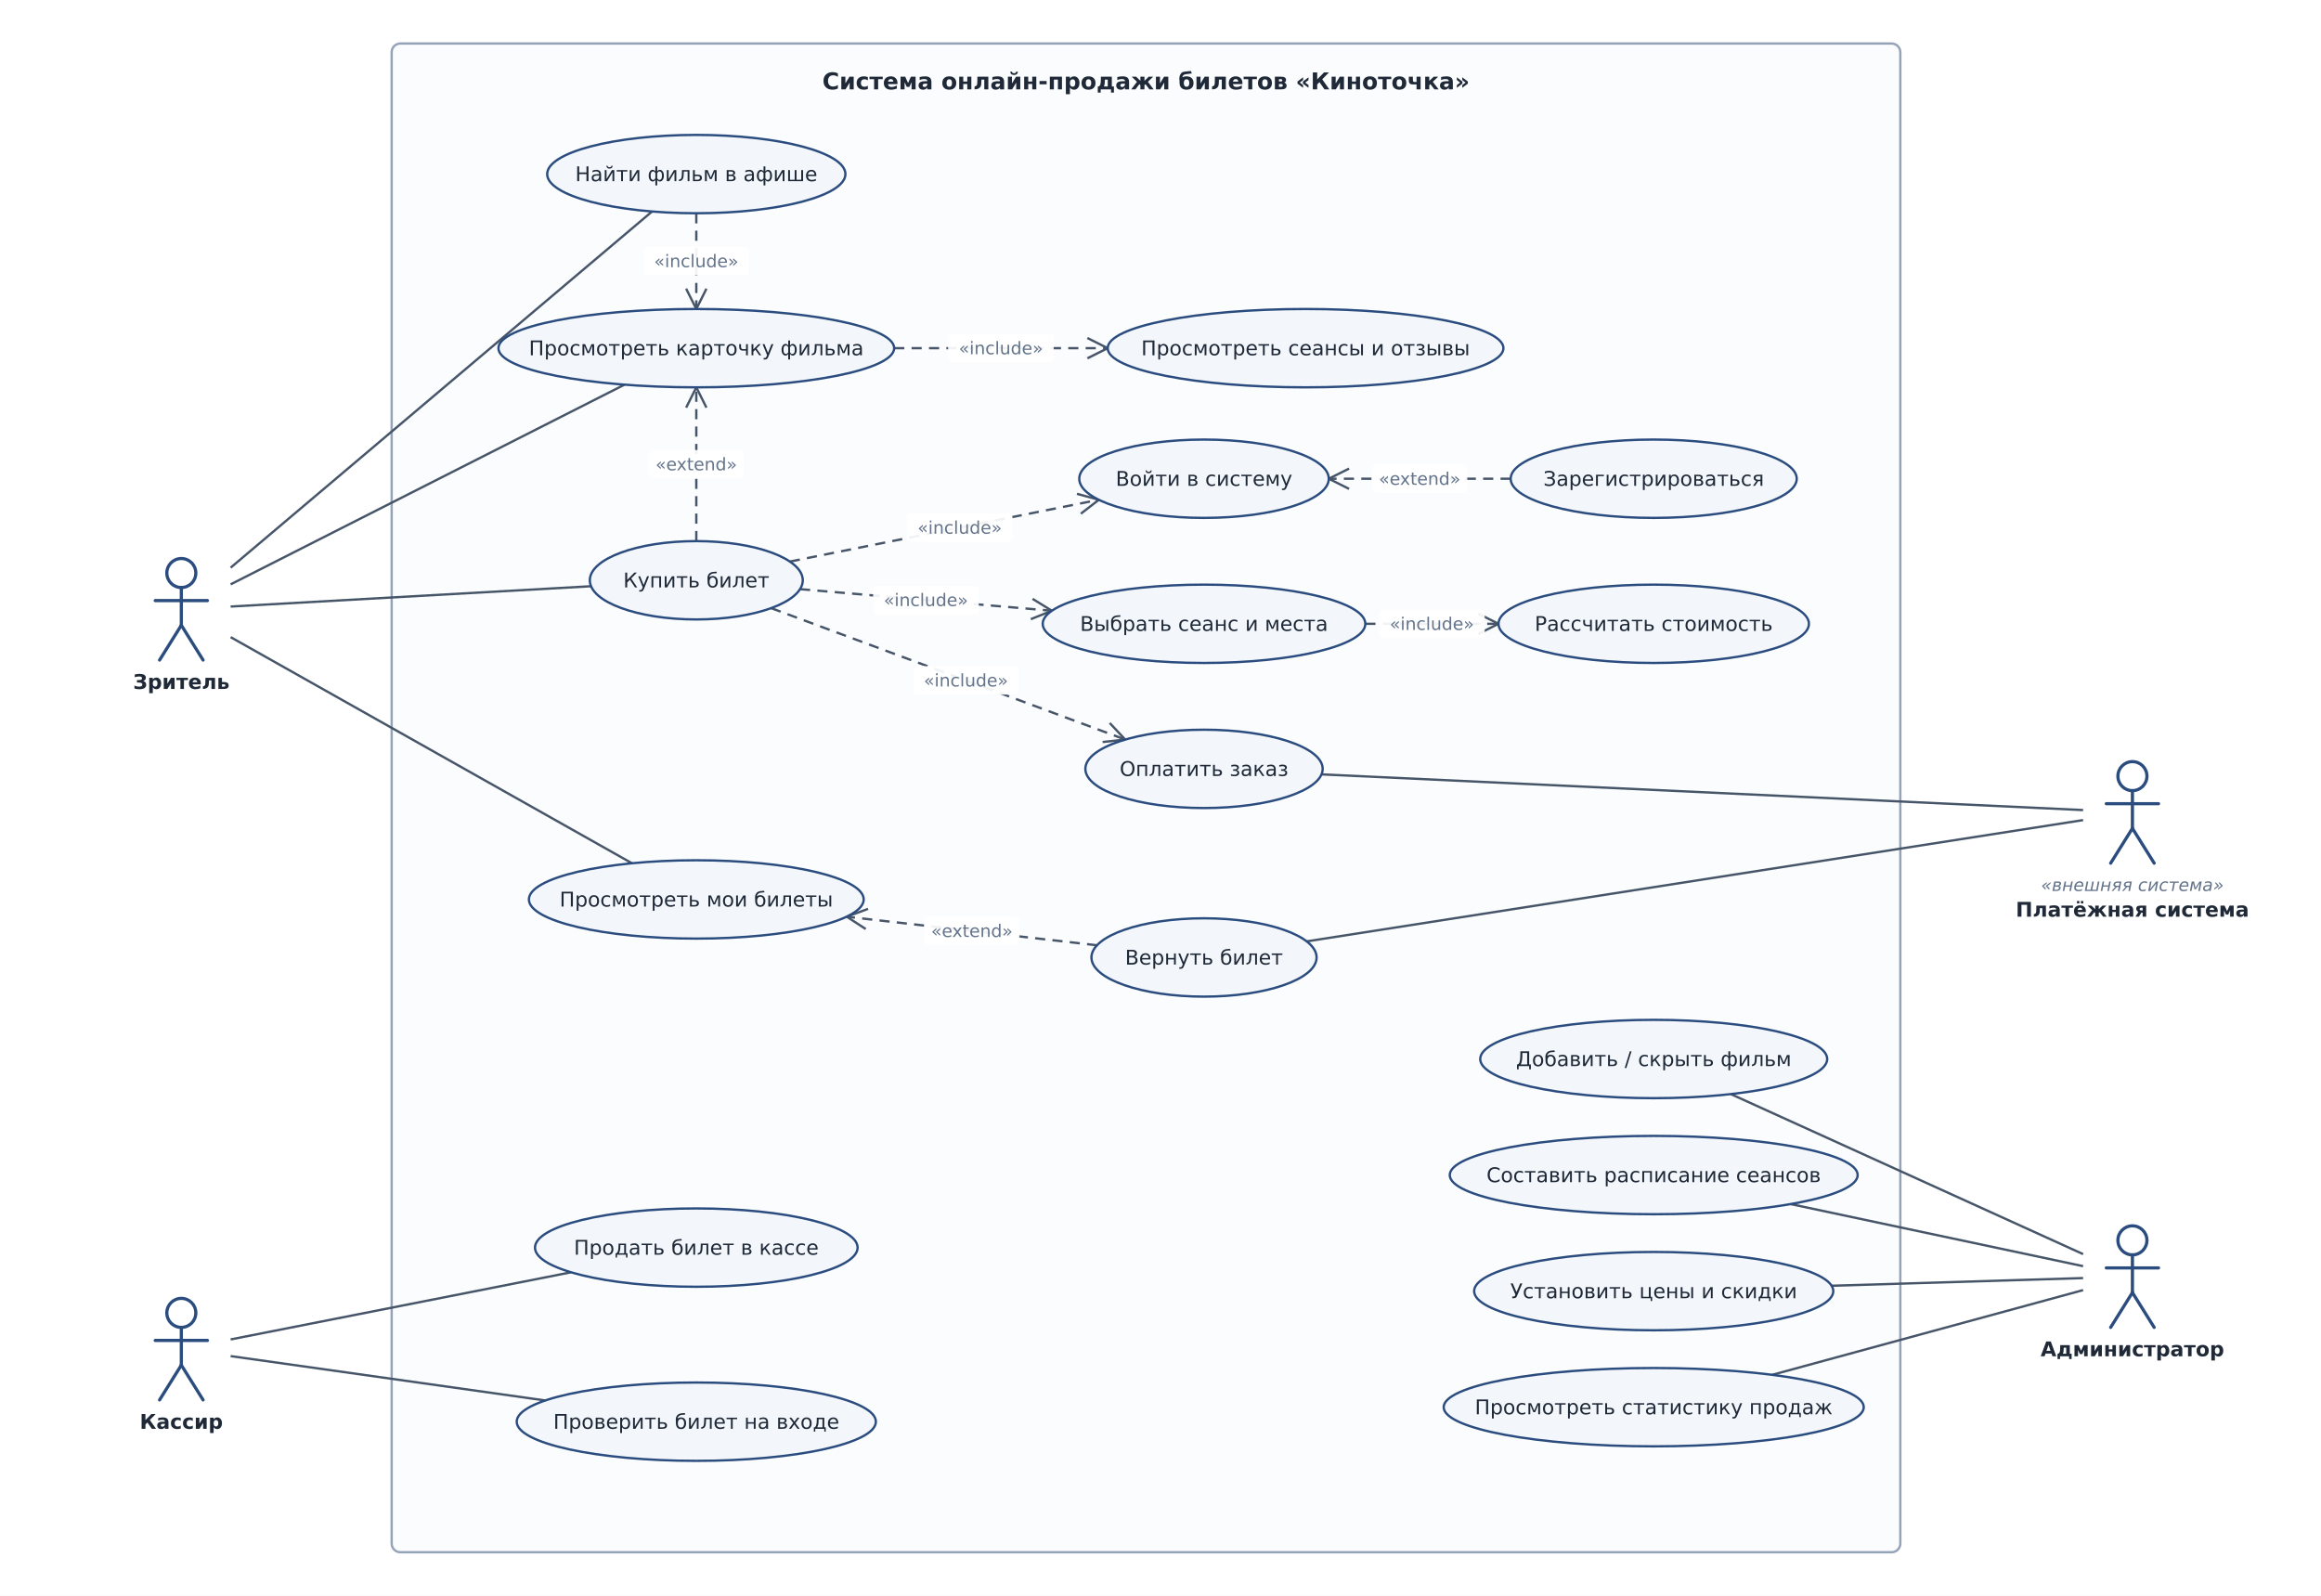
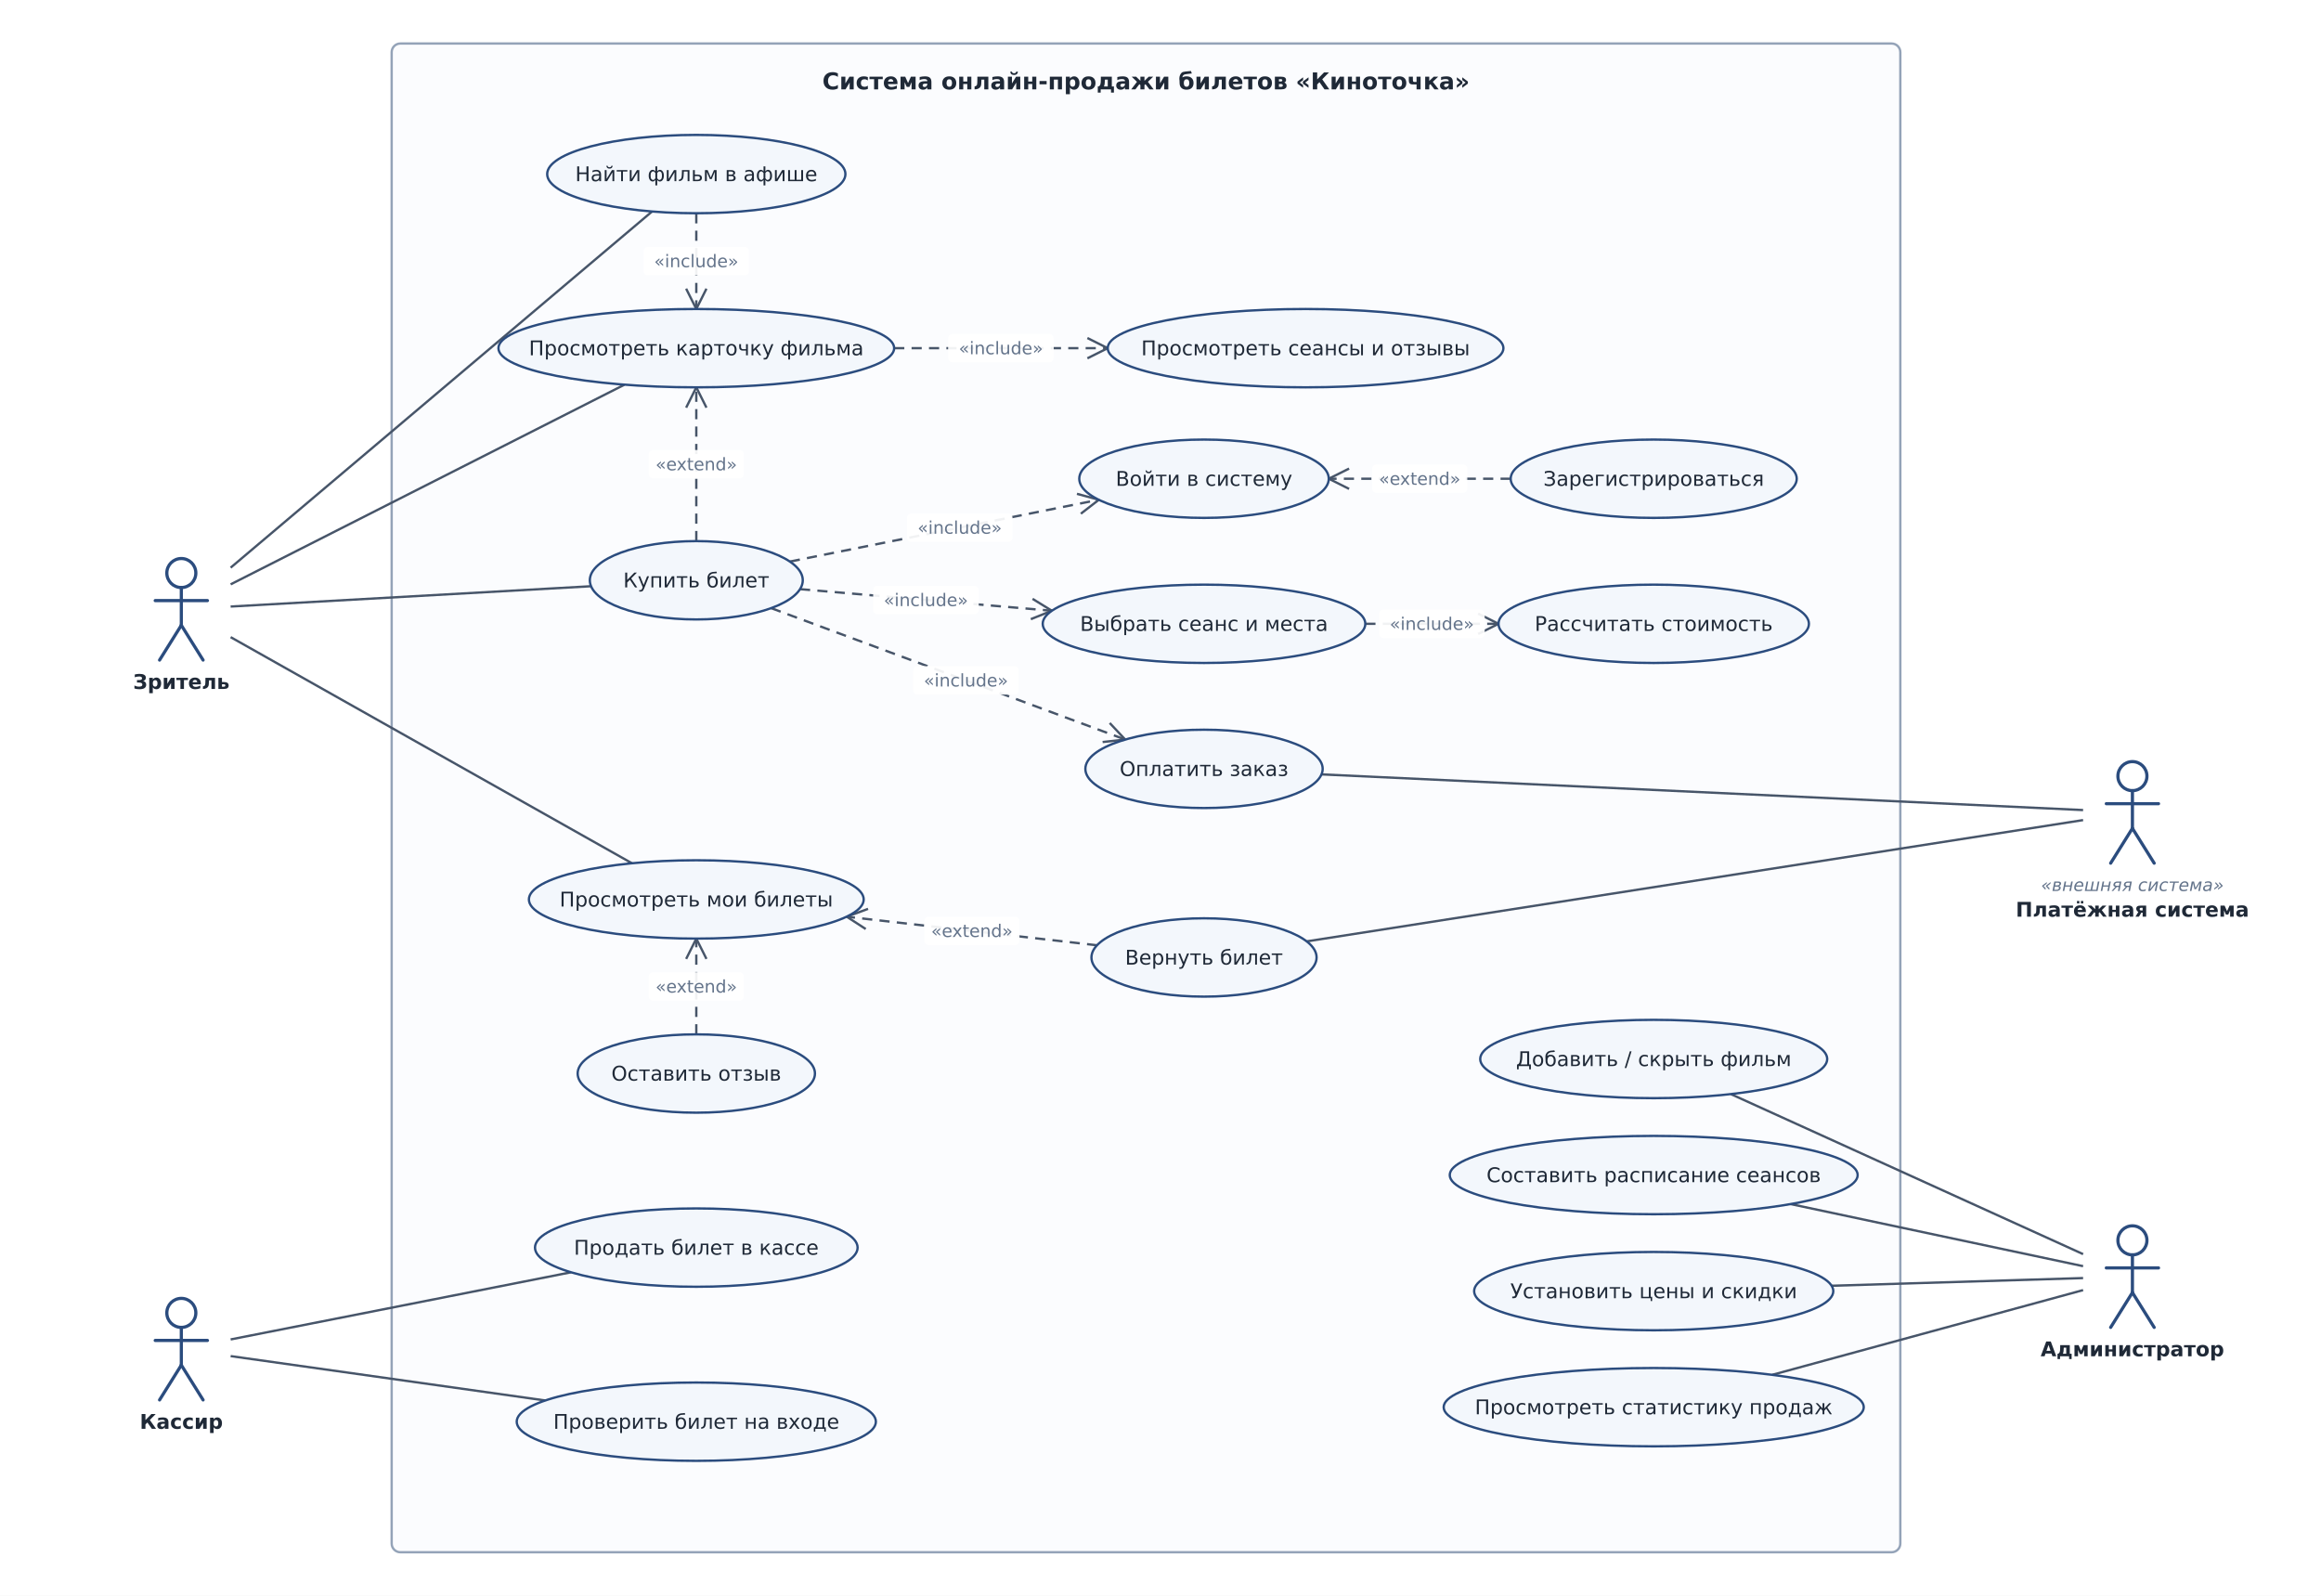
<svg xmlns="http://www.w3.org/2000/svg" width="1600" height="1100" viewBox="0 0 1600 1100">
  <rect width="1600" height="1100" fill="#FFFFFF" />
  <rect x="270" y="30" width="1040" height="1040" rx="6" fill="#FBFCFE" stroke="#94A3B8" stroke-width="1.6" />
  <text x="790.0" y="61.6" font-family="DejaVu Sans" font-size="16" font-weight="bold" fill="#1F2937" text-anchor="middle">Система онлайн-продажи билетов «Киноточка»</text>
  <polyline points="159.0,391.3 449.5,145.8" fill="none" stroke="#475569" stroke-width="1.6" />
  <polyline points="159.0,402.8 430.4,265.2" fill="none" stroke="#475569" stroke-width="1.6" />
  <polyline points="159.0,418.1 407.4,404.1" fill="none" stroke="#475569" stroke-width="1.6" />
  <polyline points="159.0,439.2 435.7,595.1" fill="none" stroke="#475569" stroke-width="1.6" />
  <polyline points="159.0,923.3 393.7,877.0" fill="none" stroke="#475569" stroke-width="1.6" />
  <polyline points="159.0,934.8 376.0,965.4" fill="none" stroke="#475569" stroke-width="1.6" />
  <polyline points="1436.0,864.5 1193.2,754.2" fill="none" stroke="#475569" stroke-width="1.6" />
  <polyline points="1436.0,872.8 1234.4,830.0" fill="none" stroke="#475569" stroke-width="1.6" />
  <polyline points="1436.0,881.0 1262.6,886.3" fill="none" stroke="#475569" stroke-width="1.6" />
  <polyline points="1436.0,889.3 1221.7,947.7" fill="none" stroke="#475569" stroke-width="1.6" />
  <polyline points="480.0,147.0 480.0,213.0" fill="none" stroke="#475569" stroke-width="1.6" stroke-dasharray="7,5" />
  <polyline points="487.0,199.0 480.0,213.0 473.0,199.0" fill="none" stroke="#475569" stroke-width="1.6" />
  <polyline points="616.4,240.0 763.6,240.0" fill="none" stroke="#475569" stroke-width="1.6" stroke-dasharray="7,5" />
  <polyline points="749.6,233.0 763.6,240.0 749.6,247.0" fill="none" stroke="#475569" stroke-width="1.6" />
  <polyline points="480.0,373.0 480.0,267.0" fill="none" stroke="#475569" stroke-width="1.6" stroke-dasharray="7,5" />
  <polyline points="473.0,281.0 480.0,267.0 487.0,281.0" fill="none" stroke="#475569" stroke-width="1.6" />
  <polyline points="544.5,387.1 757.5,344.5" fill="none" stroke="#475569" stroke-width="1.6" stroke-dasharray="7,5" />
  <polyline points="742.4,340.4 757.5,344.5 745.1,354.1" fill="none" stroke="#475569" stroke-width="1.6" />
  <polyline points="1041.4,330.0 916.0,330.0" fill="none" stroke="#475569" stroke-width="1.6" stroke-dasharray="7,5" />
  <polyline points="930.0,337.0 916.0,330.0 930.0,323.0" fill="none" stroke="#475569" stroke-width="1.6" />
  <polyline points="551.5,406.1 725.1,421.0" fill="none" stroke="#475569" stroke-width="1.6" stroke-dasharray="7,5" />
  <polyline points="711.8,412.8 725.1,421.0 710.6,426.8" fill="none" stroke="#475569" stroke-width="1.6" />
  <polyline points="531.6,419.2 775.7,509.8" fill="none" stroke="#475569" stroke-width="1.6" stroke-dasharray="7,5" />
  <polyline points="765.0,498.4 775.7,509.8 760.1,511.5" fill="none" stroke="#475569" stroke-width="1.6" />
  <polyline points="941.2,430.0 1033.0,430.0" fill="none" stroke="#475569" stroke-width="1.6" stroke-dasharray="7,5" />
  <polyline points="1019.0,423.0 1033.0,430.0 1019.0,437.0" fill="none" stroke="#475569" stroke-width="1.6" />
  <polyline points="756.3,651.6 583.7,631.9" fill="none" stroke="#475569" stroke-width="1.6" stroke-dasharray="7,5" />
  <polyline points="596.8,640.4 583.7,631.9 598.4,626.5" fill="none" stroke="#475569" stroke-width="1.6" />
+   <polyline points="480.0,713.0 480.0,647.0" fill="none" stroke="#475569" stroke-width="1.6" stroke-dasharray="7,5" />
+   <polyline points="473.0,661.0 480.0,647.0 487.0,661.0" fill="none" stroke="#475569" stroke-width="1.6" />
  <polyline points="911.0,533.8 1436.0,558.4" fill="none" stroke="#475569" stroke-width="1.6" />
  <polyline points="900.8,648.9 1436.0,565.3" fill="none" stroke="#475569" stroke-width="1.6" />
  <g fill="none" stroke="#2B4C7E" stroke-width="2.2" stroke-linecap="round">
    <circle cx="125" cy="395" r="10" fill="#FFFFFF" />
    <line x1="125" y1="405" x2="125" y2="431" />
    <line x1="107" y1="414" x2="143" y2="414" />
    <line x1="125" y1="431" x2="110" y2="455" />
    <line x1="125" y1="431" x2="140" y2="455" />
  </g>
  <text x="125.0" y="474.9" font-family="DejaVu Sans" font-size="14" font-weight="bold" fill="#1F2937" text-anchor="middle">Зритель</text>
  <g fill="none" stroke="#2B4C7E" stroke-width="2.2" stroke-linecap="round">
    <circle cx="125" cy="905" r="10" fill="#FFFFFF" />
    <line x1="125" y1="915" x2="125" y2="941" />
    <line x1="107" y1="924" x2="143" y2="924" />
    <line x1="125" y1="941" x2="110" y2="965" />
    <line x1="125" y1="941" x2="140" y2="965" />
  </g>
  <text x="125.0" y="984.9" font-family="DejaVu Sans" font-size="14" font-weight="bold" fill="#1F2937" text-anchor="middle">Кассир</text>
  <g fill="none" stroke="#2B4C7E" stroke-width="2.2" stroke-linecap="round">
    <circle cx="1470" cy="535" r="10" fill="#FFFFFF" />
    <line x1="1470" y1="545" x2="1470" y2="571" />
    <line x1="1452" y1="554" x2="1488" y2="554" />
    <line x1="1470" y1="571" x2="1455" y2="595" />
    <line x1="1470" y1="571" x2="1485" y2="595" />
  </g>
  <text x="1470.0" y="614.2" font-family="DejaVu Sans" font-size="12" font-weight="normal" fill="#64748B" text-anchor="middle" font-style="italic">«внешняя система»</text>
  <text x="1470.0" y="631.9" font-family="DejaVu Sans" font-size="14" font-weight="bold" fill="#1F2937" text-anchor="middle">Платёжная система</text>
  <g fill="none" stroke="#2B4C7E" stroke-width="2.2" stroke-linecap="round">
    <circle cx="1470" cy="855" r="10" fill="#FFFFFF" />
    <line x1="1470" y1="865" x2="1470" y2="891" />
    <line x1="1452" y1="874" x2="1488" y2="874" />
    <line x1="1470" y1="891" x2="1455" y2="915" />
    <line x1="1470" y1="891" x2="1485" y2="915" />
  </g>
  <text x="1470.0" y="934.9" font-family="DejaVu Sans" font-size="14" font-weight="bold" fill="#1F2937" text-anchor="middle">Администратор</text>
  <ellipse cx="480" cy="120" rx="102.8" ry="27.0" fill="#F3F7FC" stroke="#2B4C7E" stroke-width="1.6" />
  <text x="480.0" y="124.9" font-family="DejaVu Sans" font-size="14" font-weight="normal" fill="#1F2937" text-anchor="middle">Найти фильм в афише</text>
  <ellipse cx="480" cy="240" rx="136.4" ry="27.0" fill="#F3F7FC" stroke="#2B4C7E" stroke-width="1.6" />
  <text x="480.0" y="244.9" font-family="DejaVu Sans" font-size="14" font-weight="normal" fill="#1F2937" text-anchor="middle">Просмотреть карточку фильма</text>
  <ellipse cx="480" cy="400" rx="73.4" ry="27.0" fill="#F3F7FC" stroke="#2B4C7E" stroke-width="1.6" />
  <text x="480.0" y="404.9" font-family="DejaVu Sans" font-size="14" font-weight="normal" fill="#1F2937" text-anchor="middle">Купить билет</text>
  <ellipse cx="480" cy="620" rx="115.4" ry="27.0" fill="#F3F7FC" stroke="#2B4C7E" stroke-width="1.6" />
  <text x="480.0" y="624.9" font-family="DejaVu Sans" font-size="14" font-weight="normal" fill="#1F2937" text-anchor="middle">Просмотреть мои билеты</text>
+   <ellipse cx="480" cy="740" rx="81.8" ry="27.0" fill="#F3F7FC" stroke="#2B4C7E" stroke-width="1.6" />
+   <text x="480.0" y="744.9" font-family="DejaVu Sans" font-size="14" font-weight="normal" fill="#1F2937" text-anchor="middle">Оставить отзыв</text>
  <ellipse cx="480" cy="860" rx="111.2" ry="27.0" fill="#F3F7FC" stroke="#2B4C7E" stroke-width="1.6" />
  <text x="480.0" y="864.9" font-family="DejaVu Sans" font-size="14" font-weight="normal" fill="#1F2937" text-anchor="middle">Продать билет в кассе</text>
  <ellipse cx="480" cy="980" rx="123.8" ry="27.0" fill="#F3F7FC" stroke="#2B4C7E" stroke-width="1.6" />
  <text x="480.0" y="984.9" font-family="DejaVu Sans" font-size="14" font-weight="normal" fill="#1F2937" text-anchor="middle">Проверить билет на входе</text>
  <ellipse cx="900" cy="240" rx="136.4" ry="27.0" fill="#F3F7FC" stroke="#2B4C7E" stroke-width="1.6" />
  <text x="900.0" y="244.9" font-family="DejaVu Sans" font-size="14" font-weight="normal" fill="#1F2937" text-anchor="middle">Просмотреть сеансы и отзывы</text>
  <ellipse cx="830" cy="330" rx="86.0" ry="27.0" fill="#F3F7FC" stroke="#2B4C7E" stroke-width="1.6" />
  <text x="830.0" y="334.9" font-family="DejaVu Sans" font-size="14" font-weight="normal" fill="#1F2937" text-anchor="middle">Войти в систему</text>
  <ellipse cx="830" cy="430" rx="111.2" ry="27.0" fill="#F3F7FC" stroke="#2B4C7E" stroke-width="1.6" />
  <text x="830.0" y="434.9" font-family="DejaVu Sans" font-size="14" font-weight="normal" fill="#1F2937" text-anchor="middle">Выбрать сеанс и места</text>
  <ellipse cx="830" cy="530" rx="81.8" ry="27.0" fill="#F3F7FC" stroke="#2B4C7E" stroke-width="1.6" />
  <text x="830.0" y="534.9" font-family="DejaVu Sans" font-size="14" font-weight="normal" fill="#1F2937" text-anchor="middle">Оплатить заказ</text>
  <ellipse cx="830" cy="660" rx="77.6" ry="27.0" fill="#F3F7FC" stroke="#2B4C7E" stroke-width="1.6" />
  <text x="830.0" y="664.9" font-family="DejaVu Sans" font-size="14" font-weight="normal" fill="#1F2937" text-anchor="middle">Вернуть билет</text>
  <ellipse cx="1140" cy="330" rx="98.6" ry="27.0" fill="#F3F7FC" stroke="#2B4C7E" stroke-width="1.6" />
  <text x="1140.0" y="334.9" font-family="DejaVu Sans" font-size="14" font-weight="normal" fill="#1F2937" text-anchor="middle">Зарегистрироваться</text>
  <ellipse cx="1140" cy="430" rx="107.0" ry="27.0" fill="#F3F7FC" stroke="#2B4C7E" stroke-width="1.6" />
  <text x="1140.0" y="434.9" font-family="DejaVu Sans" font-size="14" font-weight="normal" fill="#1F2937" text-anchor="middle">Рассчитать стоимость</text>
  <ellipse cx="1140" cy="730" rx="119.6" ry="27.0" fill="#F3F7FC" stroke="#2B4C7E" stroke-width="1.6" />
  <text x="1140.0" y="734.9" font-family="DejaVu Sans" font-size="14" font-weight="normal" fill="#1F2937" text-anchor="middle">Добавить / скрыть фильм</text>
  <ellipse cx="1140" cy="810" rx="140.6" ry="27.0" fill="#F3F7FC" stroke="#2B4C7E" stroke-width="1.6" />
  <text x="1140.0" y="814.9" font-family="DejaVu Sans" font-size="14" font-weight="normal" fill="#1F2937" text-anchor="middle">Составить расписание сеансов</text>
  <ellipse cx="1140" cy="890" rx="123.8" ry="27.0" fill="#F3F7FC" stroke="#2B4C7E" stroke-width="1.6" />
  <text x="1140.0" y="894.9" font-family="DejaVu Sans" font-size="14" font-weight="normal" fill="#1F2937" text-anchor="middle">Установить цены и скидки</text>
  <ellipse cx="1140" cy="970" rx="144.8" ry="27.0" fill="#F3F7FC" stroke="#2B4C7E" stroke-width="1.6" />
  <text x="1140.0" y="974.9" font-family="DejaVu Sans" font-size="14" font-weight="normal" fill="#1F2937" text-anchor="middle">Просмотреть статистику продаж</text>
  <rect x="443.6" y="170.2" width="72.8" height="19.6" rx="3" fill="#FFFFFF" fill-opacity="0.92" />
  <text x="480.0" y="184.2" font-family="DejaVu Sans" font-size="12" font-weight="normal" fill="#64748B" text-anchor="middle">«include»</text>
  <rect x="653.6" y="230.2" width="72.8" height="19.6" rx="3" fill="#FFFFFF" fill-opacity="0.92" />
  <text x="690.0" y="244.2" font-family="DejaVu Sans" font-size="12" font-weight="normal" fill="#64748B" text-anchor="middle">«include»</text>
  <rect x="447.2" y="310.2" width="65.6" height="19.6" rx="3" fill="#FFFFFF" fill-opacity="0.92" />
  <text x="480.0" y="324.2" font-family="DejaVu Sans" font-size="12" font-weight="normal" fill="#64748B" text-anchor="middle">«extend»</text>
  <rect x="625.2" y="353.9" width="72.8" height="19.6" rx="3" fill="#FFFFFF" fill-opacity="0.92" />
  <text x="661.6" y="367.9" font-family="DejaVu Sans" font-size="12" font-weight="normal" fill="#64748B" text-anchor="middle">«include»</text>
  <rect x="945.9" y="320.2" width="65.6" height="19.6" rx="3" fill="#FFFFFF" fill-opacity="0.92" />
  <text x="978.7" y="334.2" font-family="DejaVu Sans" font-size="12" font-weight="normal" fill="#64748B" text-anchor="middle">«extend»</text>
  <rect x="601.9" y="403.8" width="72.8" height="19.6" rx="3" fill="#FFFFFF" fill-opacity="0.92" />
  <text x="638.3" y="417.8" font-family="DejaVu Sans" font-size="12" font-weight="normal" fill="#64748B" text-anchor="middle">«include»</text>
  <rect x="629.5" y="459.2" width="72.8" height="19.6" rx="3" fill="#FFFFFF" fill-opacity="0.92" />
  <text x="665.9" y="473.2" font-family="DejaVu Sans" font-size="12" font-weight="normal" fill="#64748B" text-anchor="middle">«include»</text>
  <rect x="950.7" y="420.2" width="72.8" height="19.6" rx="3" fill="#FFFFFF" fill-opacity="0.92" />
  <text x="987.1" y="434.2" font-family="DejaVu Sans" font-size="12" font-weight="normal" fill="#64748B" text-anchor="middle">«include»</text>
  <rect x="637.2" y="631.9" width="65.6" height="19.6" rx="3" fill="#FFFFFF" fill-opacity="0.92" />
  <text x="670.0" y="645.9" font-family="DejaVu Sans" font-size="12" font-weight="normal" fill="#64748B" text-anchor="middle">«extend»</text>
+   <rect x="447.2" y="670.2" width="65.6" height="19.6" rx="3" fill="#FFFFFF" fill-opacity="0.92" />
+   <text x="480.0" y="684.2" font-family="DejaVu Sans" font-size="12" font-weight="normal" fill="#64748B" text-anchor="middle">«extend»</text>
</svg>
